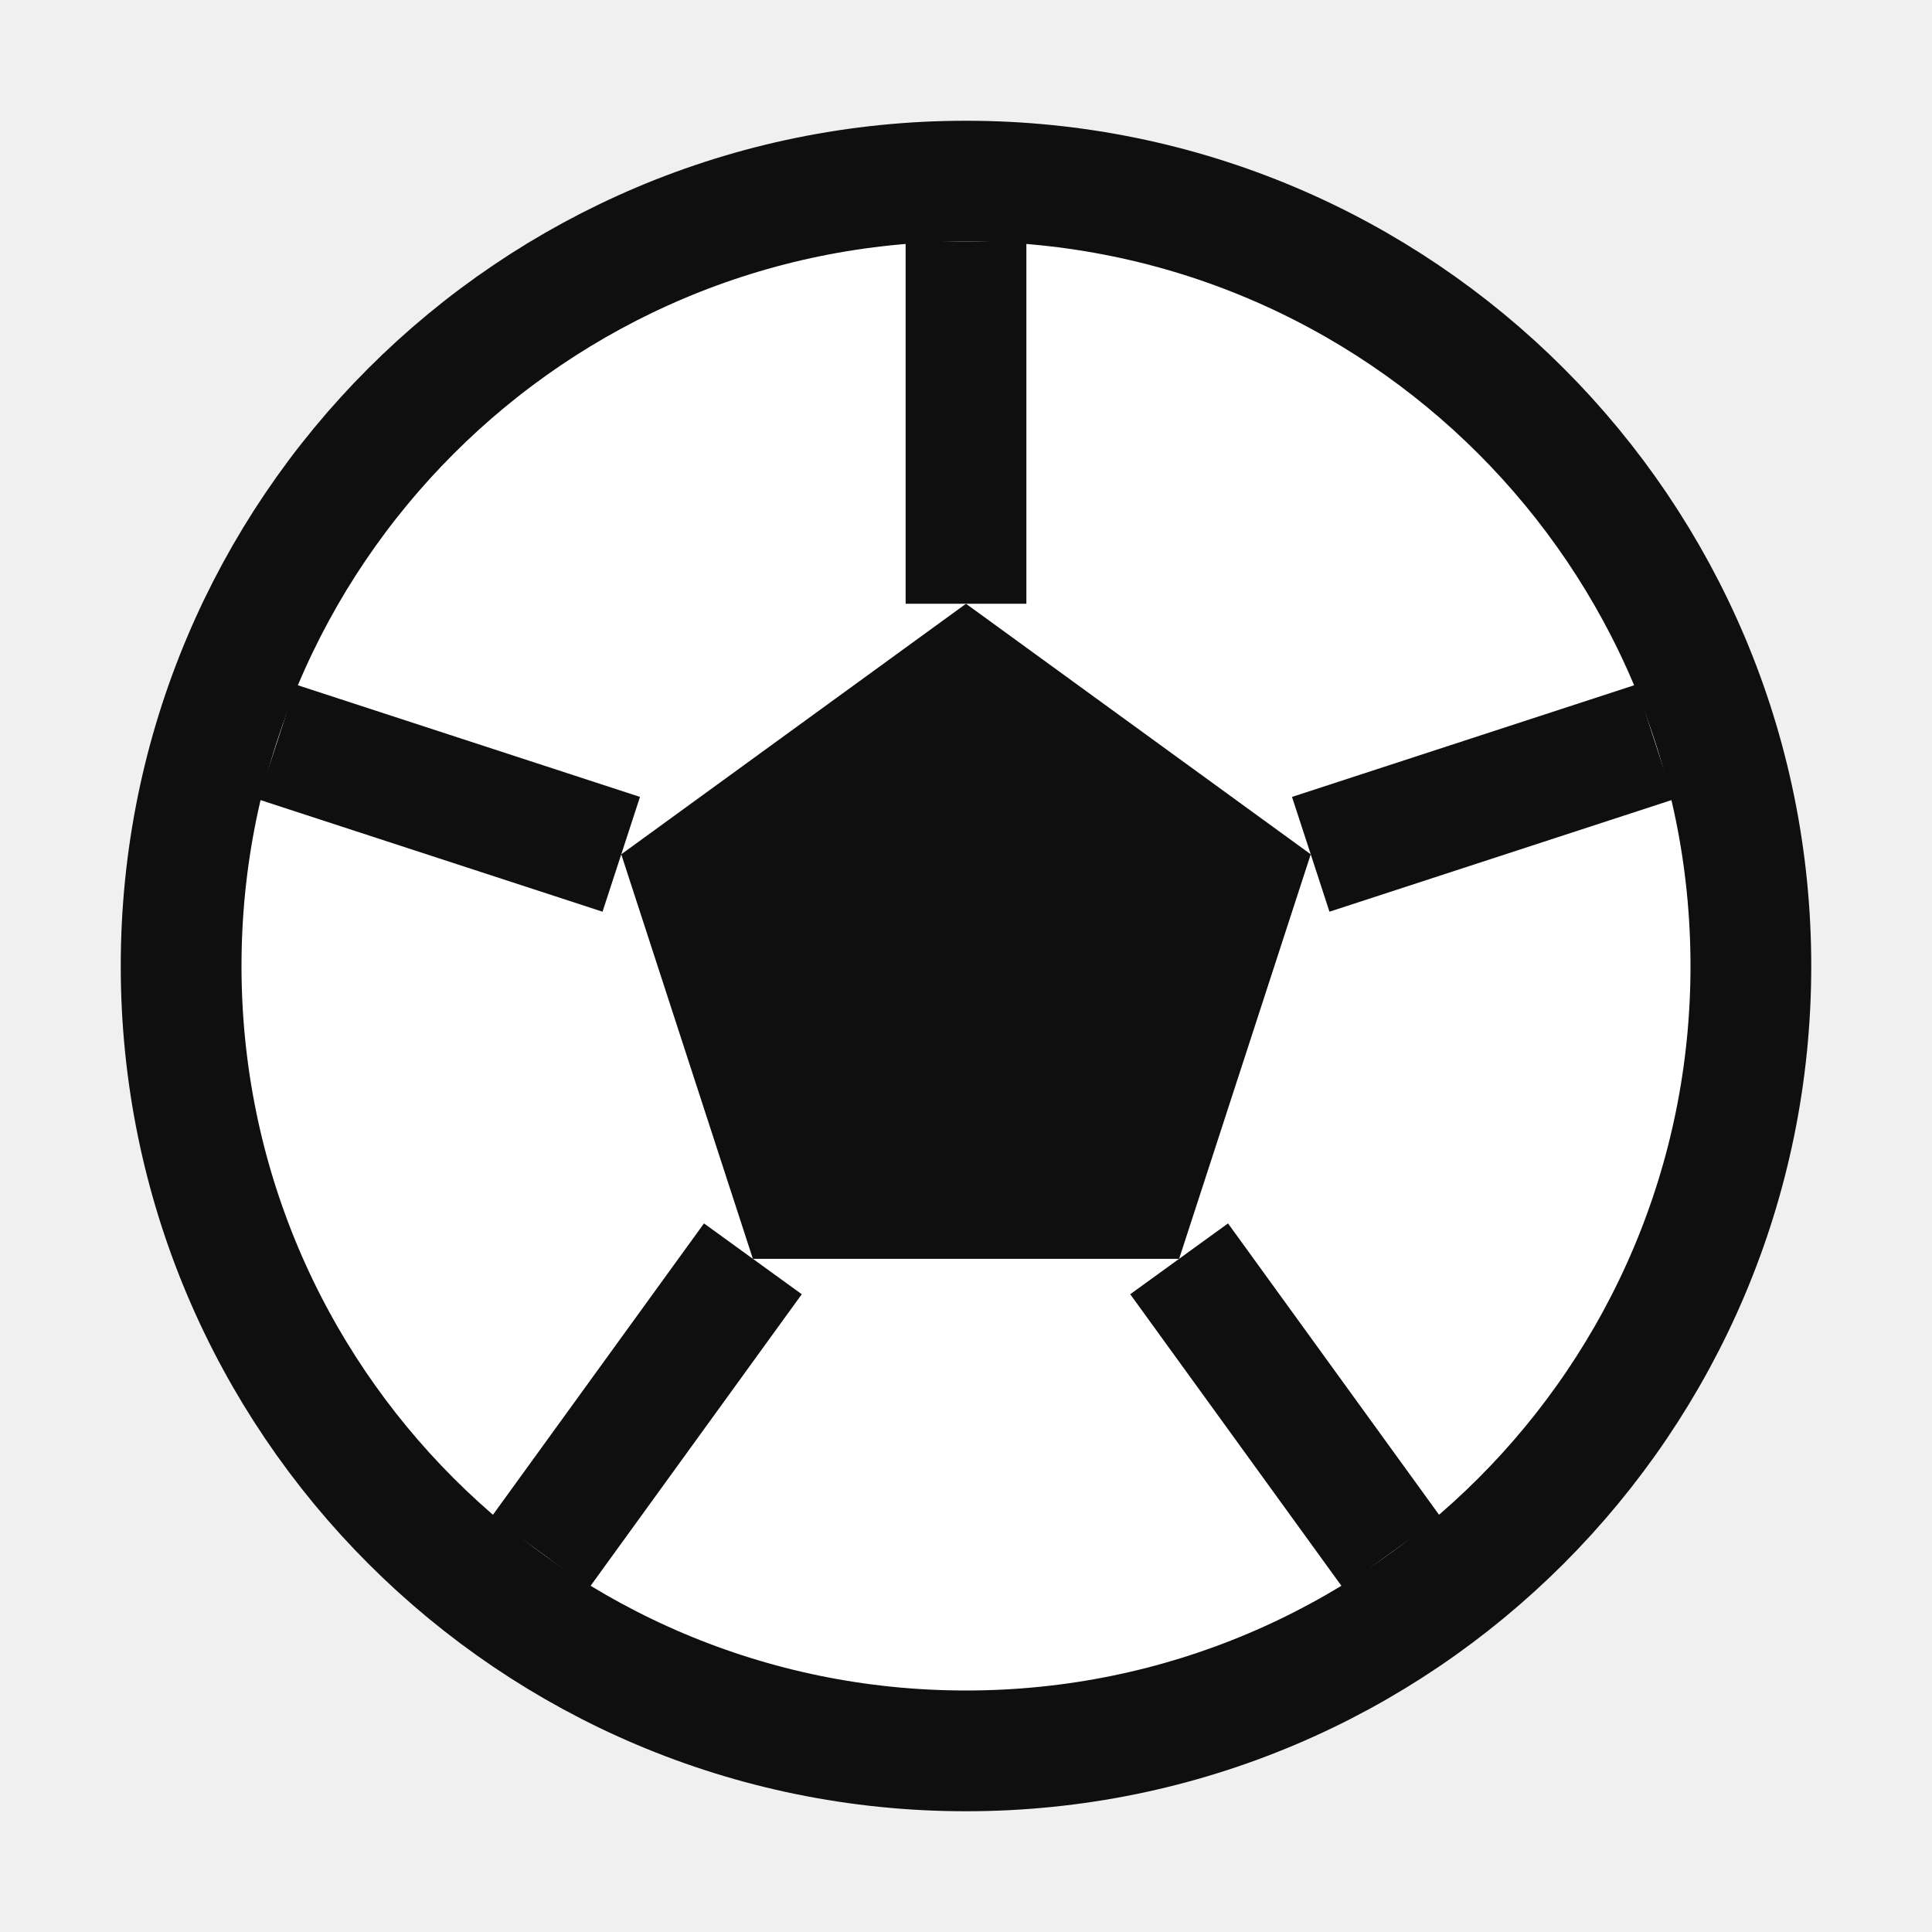
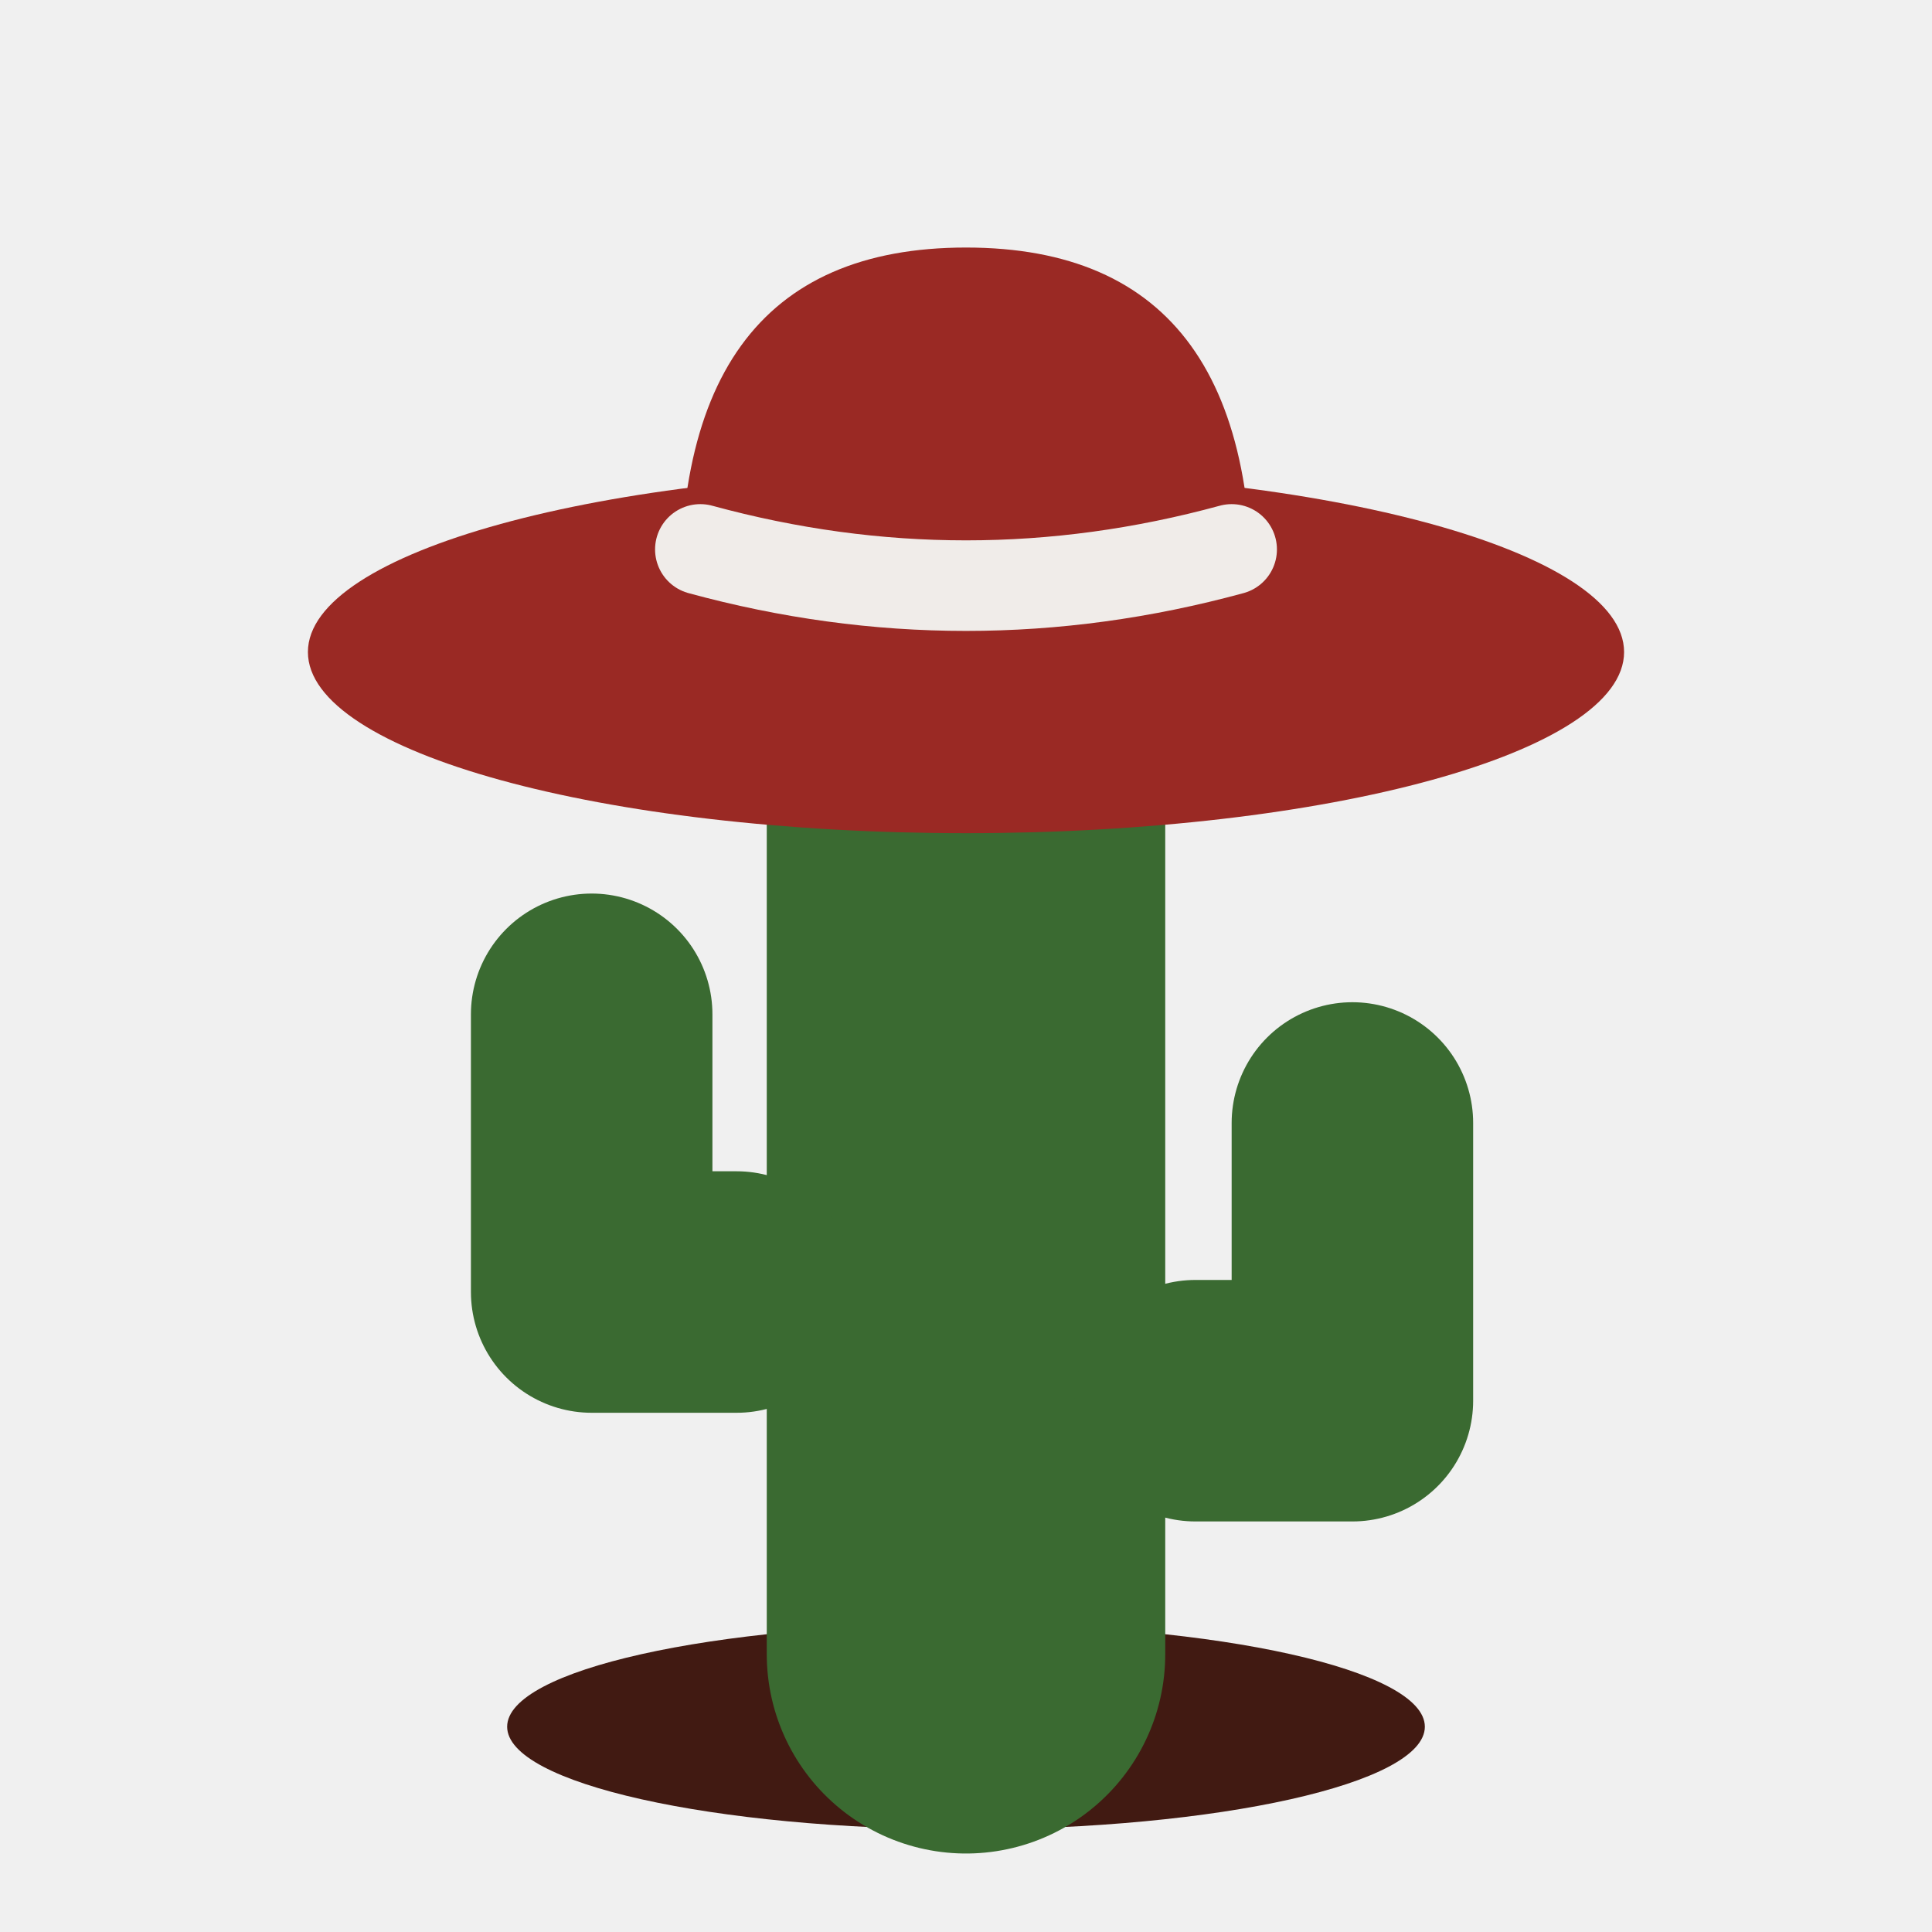
- <svg xmlns="http://www.w3.org/2000/svg" viewBox="0 0 32 32" role="img" aria-label="Futsalový míč">
+ <svg xmlns="http://www.w3.org/2000/svg" viewBox="0 0 32 32" role="img" aria-label="Kaktus v sombreru">
  <style>
-     /* Fills live here — presentation attributes lose to these in the cascade.
-        No dark-mode inversion: a ball is white with dark markings, which reads
-        correctly on a light tab bar (the rim defines it) and on a dark one
-        (the body carries it). Inverting turns the pentagon into a star. */
-     .body { fill: #ffffff; }
-     .rim  { fill: none; stroke: #0f0f0f; stroke-width: 2; }
-     .pent { fill: #0f0f0f; stroke: none; }
-     .seam { fill: none; stroke: #0f0f0f; stroke-width: 2; }
+     /* Colours sampled from the club crest: red #9a2924, green #3a6a31,
+        outline brown #411a12. No dark-mode variant — the mark carries its
+        own colour, so it holds on light and dark tab bars alike. */
+     .cactus { fill: none; stroke: #3a6a31; stroke-linecap: round; stroke-linejoin: round; }
+     .hat    { fill: #9a2924; }
+     .band   { fill: none; stroke: #f0ece9; stroke-width: 1.5; stroke-linecap: round; }
+     .ground { fill: #411a12; }
  </style>
-   <circle class="body" cx="16" cy="16" r="13" />
-   <g class="seam">
-     <path d="M16 10 V4" />
-     <path d="M21.71 14.15 L27.41 12.29" />
-     <path d="M19.53 20.85 L23.05 25.71" />
-     <path d="M12.47 20.85 L8.95 25.71" />
-     <path d="M10.29 14.15 L4.59 12.29" />
-   </g>
-   <path class="pent" d="M16 10 L21.71 14.15 L19.53 20.85 L12.47 20.85 L10.29 14.15 Z" />
-   <circle class="rim" cx="16" cy="16" r="13" />
+   <ellipse class="ground" cx="16" cy="28.6" rx="7.6" ry="1.7" />
+   <path class="cactus" stroke-width="6.6" d="M16 27.4 V11.8" />
+   <path class="cactus" stroke-width="4" d="M12.2 21.4 H9.8 V16.8" />
+   <path class="cactus" stroke-width="4" d="M19.8 23.2 H22.4 V18.6" />
+   <path class="hat" d="M11.3 10.6 Q10.9 4.1 16 4.1 Q21.1 4.1 20.7 10.6 Z" />
+   <ellipse class="hat" cx="16" cy="10.8" rx="10.9" ry="3" />
+   <path class="band" d="M11.6 9.1 Q16 10.3 20.4 9.1" />
</svg>
